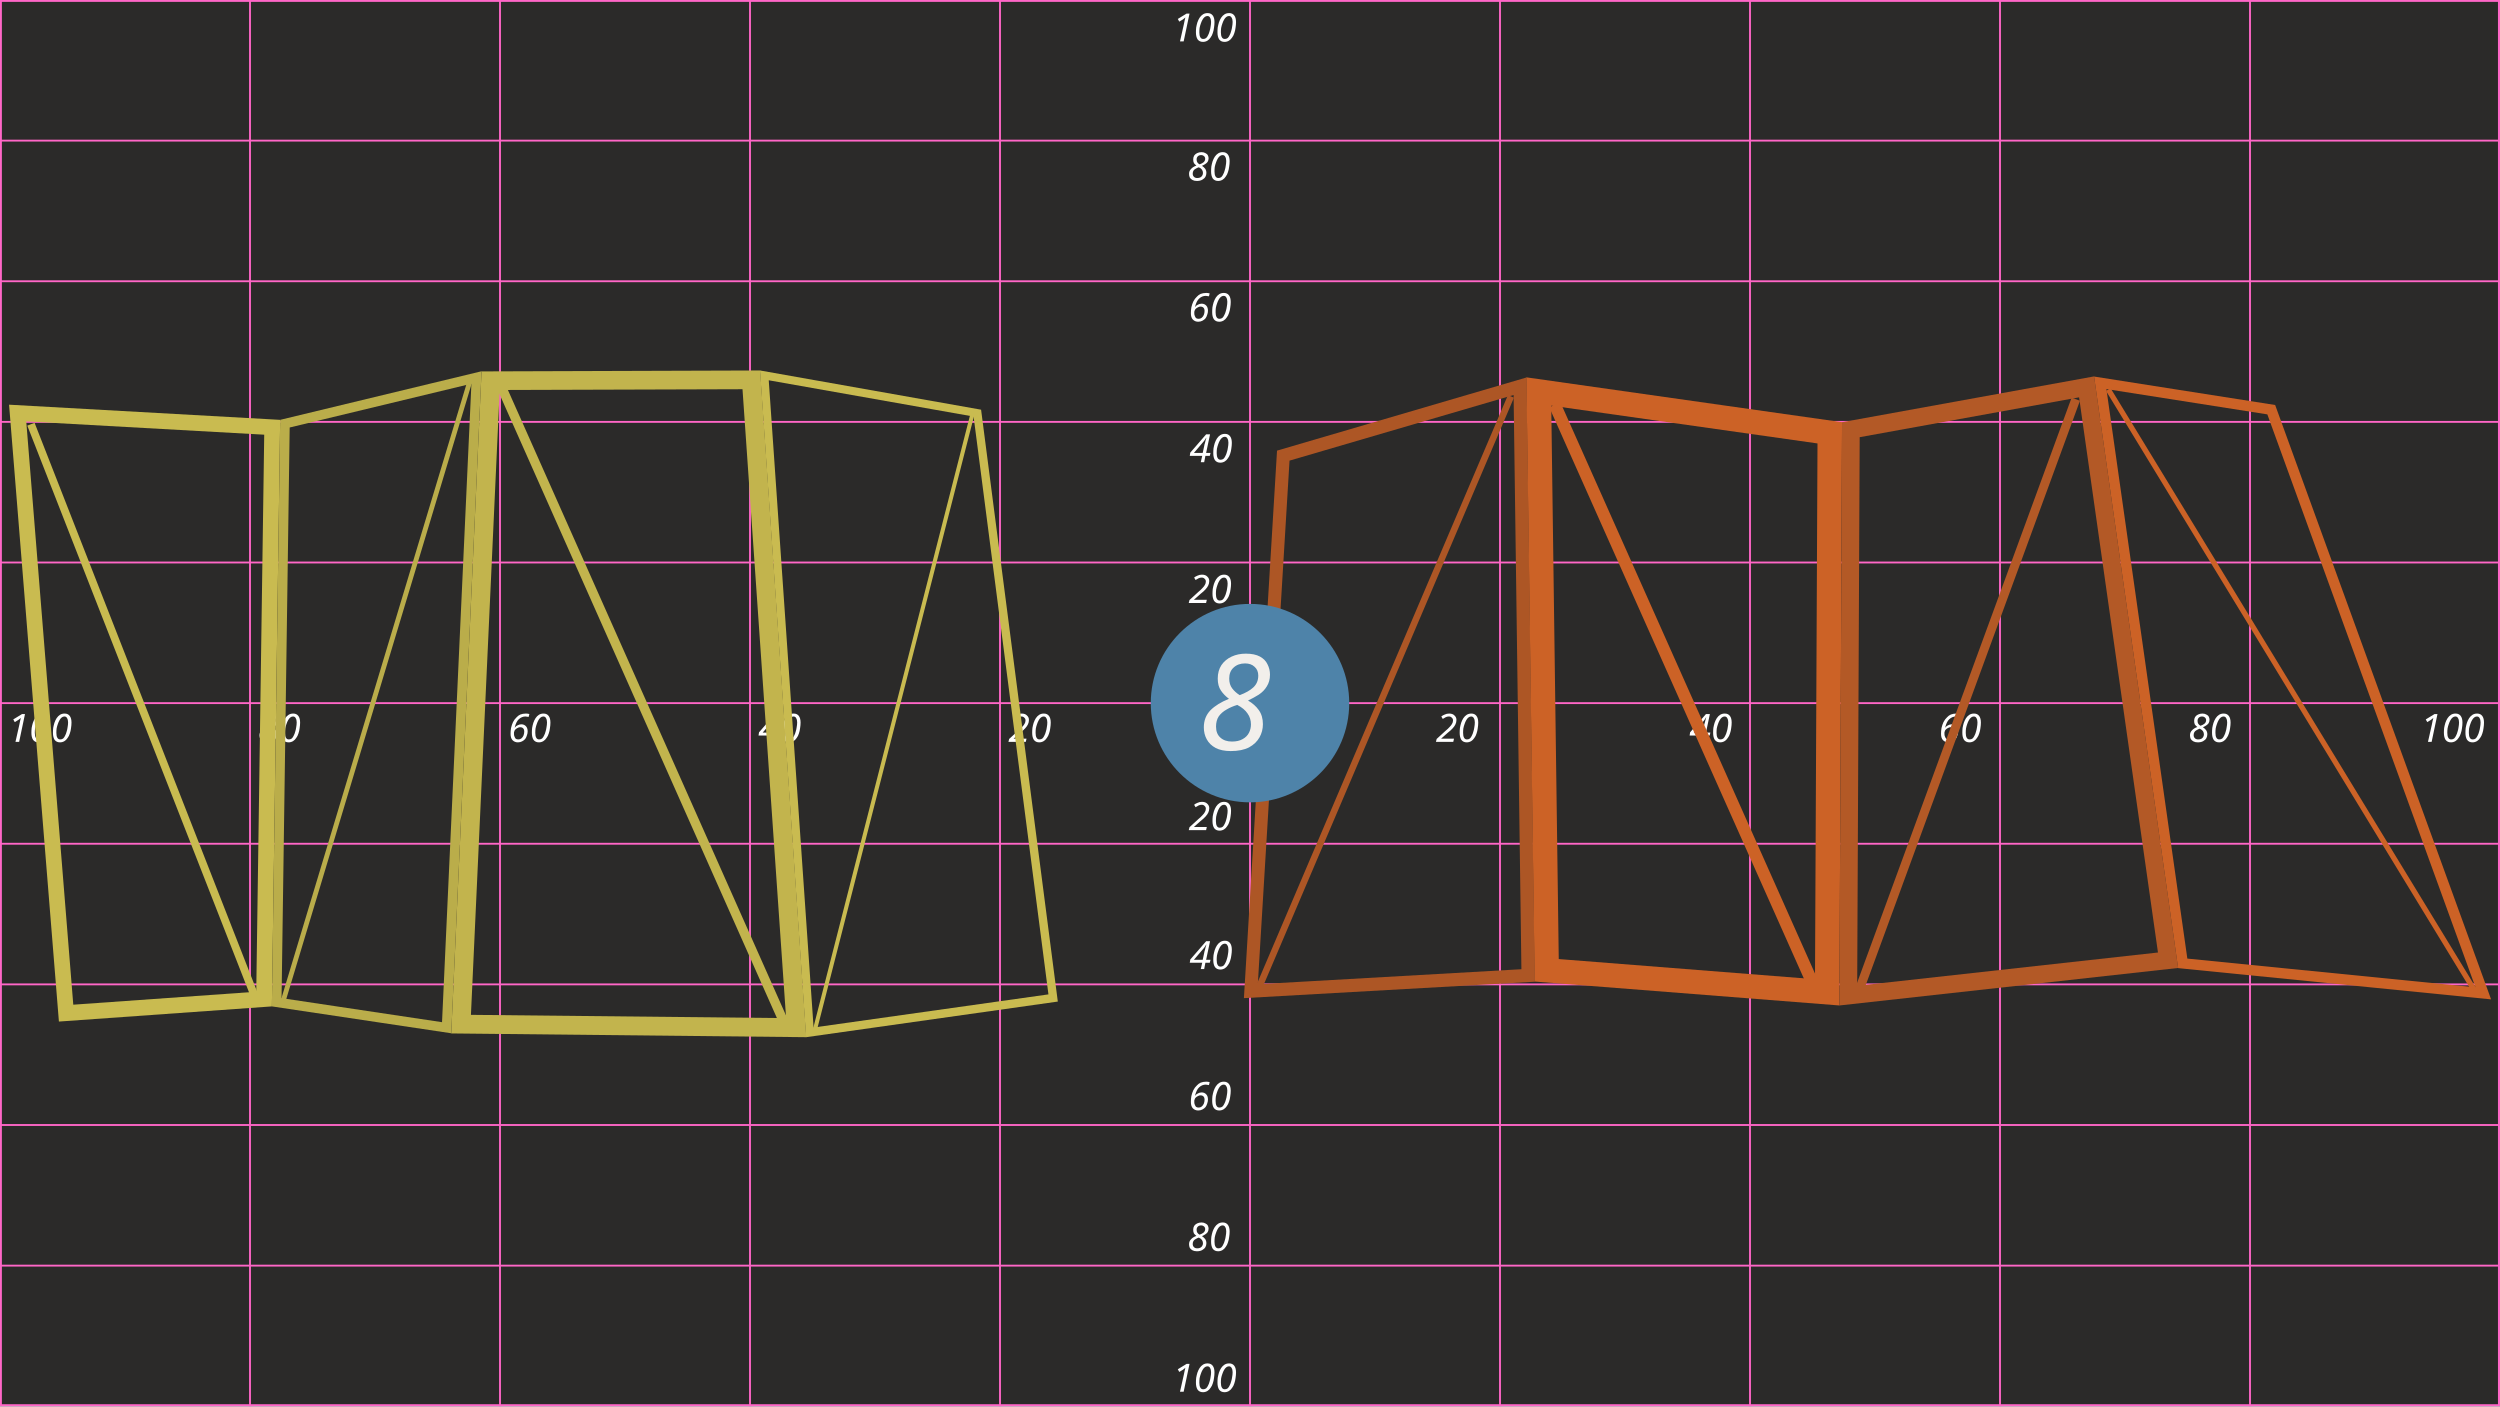
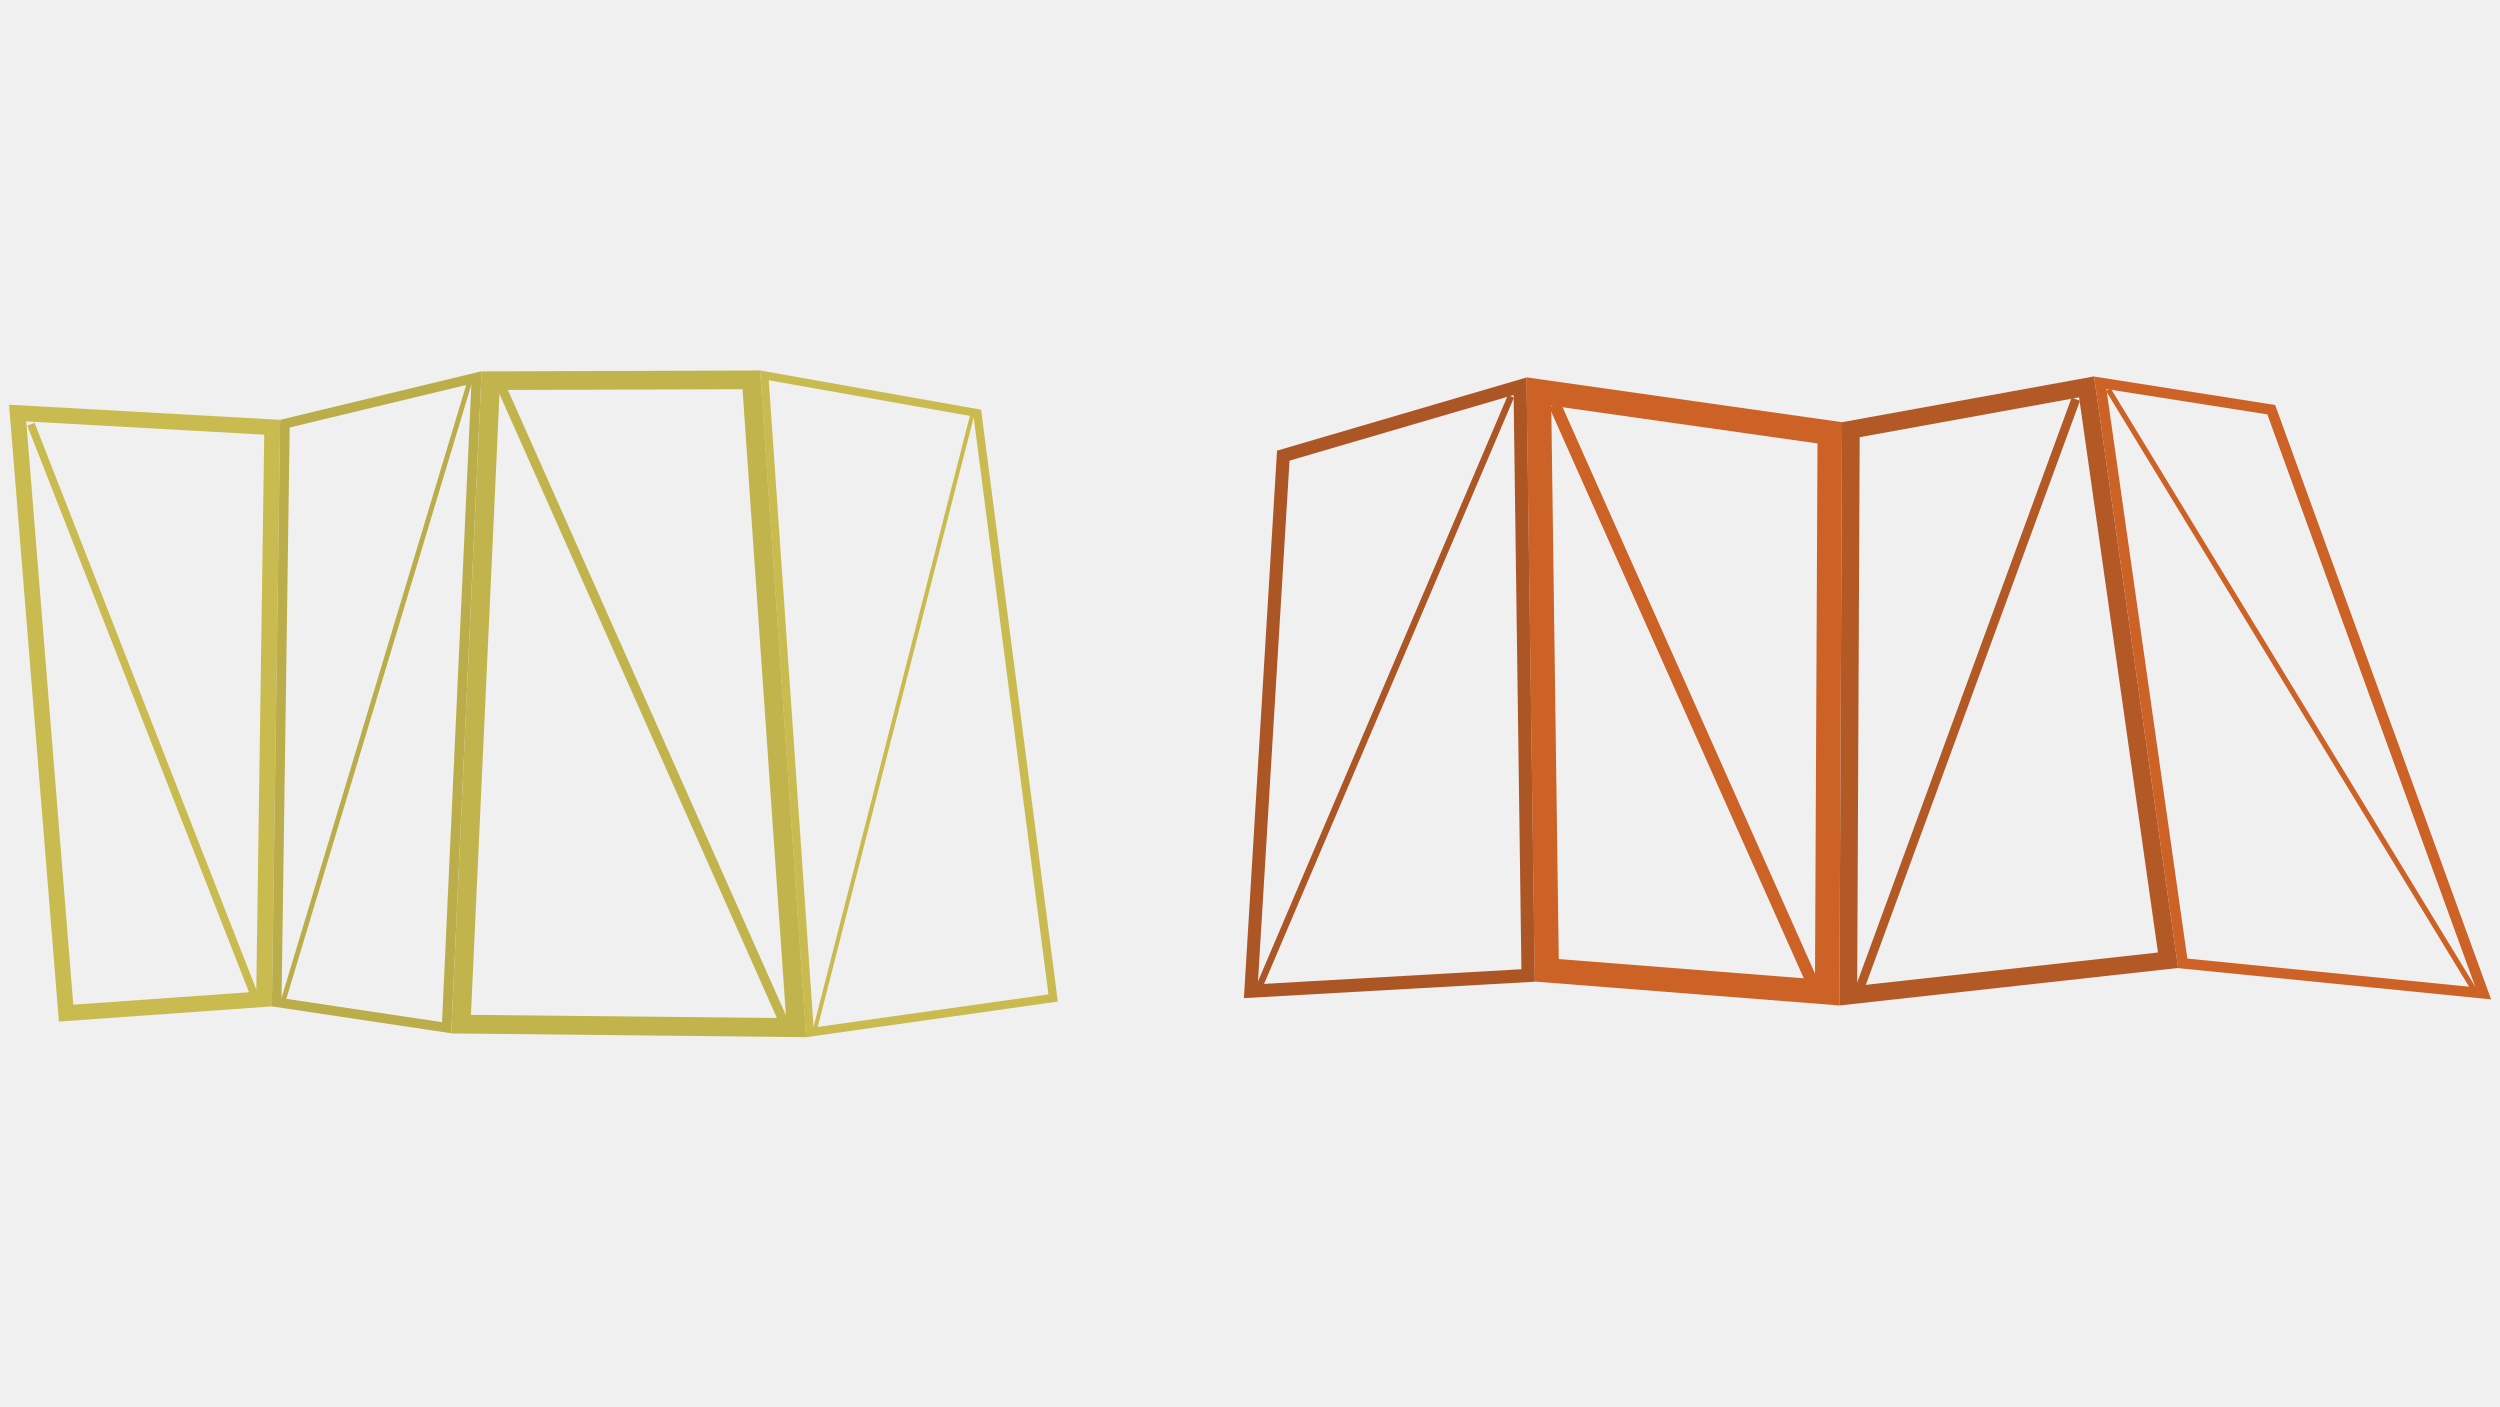
- <svg xmlns="http://www.w3.org/2000/svg" xmlns:xlink="http://www.w3.org/1999/xlink" id="uuid-babbf4ee-5f48-4e57-99b6-3380f428daa0" data-name="ABs" width="160" height="90" viewBox="0 0 160 90">
+ <svg xmlns="http://www.w3.org/2000/svg" xmlns:xlink="http://www.w3.org/1999/xlink" id="uuid-a436f150-1c26-4d88-9823-25a9c61d91a5" data-name="ABs" width="160" height="90" viewBox="0 0 160 90">
  <defs>
    <style>
-       .uuid-d7d80bcd-e46d-40f2-9dd5-0e6fa8d40704 {
-         fill: #232323;
-       }
- 
-       .uuid-d59e610a-f017-4120-bcf9-73b300e940f2 {
+       .uuid-e4aa948c-bdd3-43f0-b0a6-cdc8274d99ab {
        stroke: #c2b44d;
        stroke-width: .6px;
      }

-       .uuid-d59e610a-f017-4120-bcf9-73b300e940f2, .uuid-9e91acbf-280c-4f54-ac49-c460c2ee3198, .uuid-67704a4b-fb51-4635-9157-3ceb6274ba20, .uuid-93ce931c-9f66-4184-b84c-64c13e21465e, .uuid-83eec49a-9053-4281-9689-9662c0cd2fd3, .uuid-c627a5a0-e66e-4b8b-ac9e-6abac9527556, .uuid-d1130936-c1c0-47c3-a1d6-e0b4cf349107, .uuid-45d64a46-f202-4cf7-997b-e5c55ecdbff9, .uuid-a009ce4b-7475-4d49-9e6a-f53df87f33cb {
+       .uuid-e4aa948c-bdd3-43f0-b0a6-cdc8274d99ab, .uuid-bccc6497-5c9e-4493-a6c6-c7e78a73c6f5, .uuid-d02f26f2-8a29-4556-bc91-1d608facc8e4, .uuid-60e3791b-4a5e-4190-814f-c6d9f8313930, .uuid-60a7ddc4-fbb6-4961-8b01-98bc1474e352, .uuid-6dd1ac64-1389-4f95-bde6-42692ff4ff93, .uuid-0d86b9e3-8eba-4f67-bd23-ecef899362c0, .uuid-46511976-1b29-49cd-91e8-5789d2c4f084 {
        fill: none;
      }

-       .uuid-9e91acbf-280c-4f54-ac49-c460c2ee3198 {
+       .uuid-bccc6497-5c9e-4493-a6c6-c7e78a73c6f5 {
        stroke-width: .78px;
      }

-       .uuid-9e91acbf-280c-4f54-ac49-c460c2ee3198, .uuid-67704a4b-fb51-4635-9157-3ceb6274ba20 {
+       .uuid-bccc6497-5c9e-4493-a6c6-c7e78a73c6f5, .uuid-d02f26f2-8a29-4556-bc91-1d608facc8e4 {
        stroke: #cc6226;
      }

-       .uuid-67704a4b-fb51-4635-9157-3ceb6274ba20 {
+       .uuid-d02f26f2-8a29-4556-bc91-1d608facc8e4 {
        stroke-width: .34px;
      }

-       .uuid-1a6699a9-8aa1-45e5-ad0d-e38877cb2591 {
-         fill: #4e83a9;
-       }
- 
-       .uuid-93ce931c-9f66-4184-b84c-64c13e21465e {
+       .uuid-60e3791b-4a5e-4190-814f-c6d9f8313930 {
        stroke: #b35926;
        stroke-width: .57px;
      }

-       .uuid-c7fca8e7-5545-45f2-a52a-7b8bebaaa892 {
+       .uuid-99fe2066-2090-4de6-9886-2bd5a04aef0a {
        fill: #c2b44d;
      }

-       .uuid-1caa9b27-ed1a-4b34-bfba-87d6de4e446d {
+       .uuid-3144510f-5ce2-467f-896d-575981c954eb {
        fill: #baad4a;
      }

-       .uuid-d9193e6d-187a-439c-8bd0-44a095ac53a1 {
+       .uuid-2f677e59-986d-47b6-9bf3-09b8d6f0f6c5 {
        fill: #ad5625;
      }

-       .uuid-83eec49a-9053-4281-9689-9662c0cd2fd3 {
+       .uuid-60a7ddc4-fbb6-4961-8b01-98bc1474e352 {
        stroke: #ad5625;
        stroke-width: .42px;
      }

-       .uuid-fc48fee2-c156-4edf-b21a-9808d77e4a3b {
+       .uuid-14d8fdc4-1d5d-4f31-87d9-29d4c0224517 {
        fill: #b35926;
      }

-       .uuid-c627a5a0-e66e-4b8b-ac9e-6abac9527556 {
+       .uuid-6dd1ac64-1389-4f95-bde6-42692ff4ff93 {
        stroke-width: .26px;
      }

-       .uuid-c627a5a0-e66e-4b8b-ac9e-6abac9527556, .uuid-d1130936-c1c0-47c3-a1d6-e0b4cf349107 {
+       .uuid-6dd1ac64-1389-4f95-bde6-42692ff4ff93, .uuid-0d86b9e3-8eba-4f67-bd23-ecef899362c0 {
        stroke: #c9bb50;
      }

-       .uuid-d1130936-c1c0-47c3-a1d6-e0b4cf349107 {
+       .uuid-0d86b9e3-8eba-4f67-bd23-ecef899362c0 {
        stroke-width: .5px;
      }

-       .uuid-2e2fd0b1-05e2-4ff1-bca7-f1e468539dca {
+       .uuid-10e421f9-4353-4ebe-a178-887f4b094e7e {
        fill: #cc6226;
      }

-       .uuid-45d64a46-f202-4cf7-997b-e5c55ecdbff9 {
+       .uuid-46511976-1b29-49cd-91e8-5789d2c4f084 {
        stroke: #baad4a;
        stroke-width: .31px;
      }

-       .uuid-a009ce4b-7475-4d49-9e6a-f53df87f33cb {
-         stroke: #ff66c7;
-         stroke-width: .12px;
-       }
- 
-       .uuid-ee8d4ae5-1591-4935-a81a-f182dac84d64 {
-         fill: #ff66c7;
-       }
- 
-       .uuid-dadd5338-68ce-4dde-a714-d579fe564275 {
-         fill: #6e695a;
-         opacity: .1;
-       }
- 
-       .uuid-14583802-9605-498e-b5cb-ab1dc549e913 {
-         fill: #f2efeb;
-         font-size: 8.5px;
-       }
- 
-       .uuid-14583802-9605-498e-b5cb-ab1dc549e913, .uuid-f88de7d3-3d9a-4fbe-b614-740e16d779a4 {
-         font-family: Exo-Italic, Exo;
-         font-style: italic;
-       }
- 
-       .uuid-f88de7d3-3d9a-4fbe-b614-740e16d779a4 {
-         fill: #fff;
-         font-size: 2.5px;
-       }
- 
-       .uuid-f60d0a33-5cbd-466a-9077-983d32d25085 {
+       .uuid-3c889ace-2cb9-4762-abcb-751d58062561 {
        fill: #c9bb50;
      }
    </style>
-     <symbol id="uuid-75cfcecb-4bb0-4a71-9288-c7d6796d790e" data-name="Bounding Box" viewBox="0 0 161.31 94.16">
-       <g>
-         <g id="uuid-6e356e1a-9693-44c8-9ef7-9e2b5a6eafe8" data-name="BG">
-           <rect class="uuid-d7d80bcd-e46d-40f2-9dd5-0e6fa8d40704" x="1.31" width="160" height="90" />
-           <rect class="uuid-dadd5338-68ce-4dde-a714-d579fe564275" x="1.31" width="160" height="90" />
-         </g>
-         <g id="uuid-1ce560aa-261f-49bd-a565-c79dacf5f948" data-name="Grid Lines">
-           <g>
-             <path class="uuid-ee8d4ae5-1591-4935-a81a-f182dac84d64" d="M161.18.12v89.75H1.43V.12h159.75M161.31,0H1.31v90h160V0h0Z" />
-             <line class="uuid-a009ce4b-7475-4d49-9e6a-f53df87f33cb" x1="1.31" y1="81" x2="161.31" y2="81" />
-             <line class="uuid-a009ce4b-7475-4d49-9e6a-f53df87f33cb" x1="1.31" y1="72" x2="161.31" y2="72" />
-             <line class="uuid-a009ce4b-7475-4d49-9e6a-f53df87f33cb" x1="1.31" y1="63" x2="161.31" y2="63" />
-             <line class="uuid-a009ce4b-7475-4d49-9e6a-f53df87f33cb" x1="1.31" y1="54" x2="161.31" y2="54" />
-             <line class="uuid-a009ce4b-7475-4d49-9e6a-f53df87f33cb" x1="1.31" y1="45" x2="161.31" y2="45" />
-             <line class="uuid-a009ce4b-7475-4d49-9e6a-f53df87f33cb" x1="1.31" y1="36" x2="161.31" y2="36" />
-             <line class="uuid-a009ce4b-7475-4d49-9e6a-f53df87f33cb" x1="1.31" y1="27" x2="161.31" y2="27" />
-             <line class="uuid-a009ce4b-7475-4d49-9e6a-f53df87f33cb" x1="1.31" y1="18" x2="161.31" y2="18" />
-             <line class="uuid-a009ce4b-7475-4d49-9e6a-f53df87f33cb" x1="1.31" y1="9" x2="161.31" y2="9" />
-             <line class="uuid-a009ce4b-7475-4d49-9e6a-f53df87f33cb" x1="145.31" x2="145.31" y2="90" />
-             <line class="uuid-a009ce4b-7475-4d49-9e6a-f53df87f33cb" x1="129.31" x2="129.31" y2="90" />
-             <line class="uuid-a009ce4b-7475-4d49-9e6a-f53df87f33cb" x1="113.31" x2="113.31" y2="90" />
-             <line class="uuid-a009ce4b-7475-4d49-9e6a-f53df87f33cb" x1="97.31" x2="97.31" y2="90" />
-             <line class="uuid-a009ce4b-7475-4d49-9e6a-f53df87f33cb" x1="81.31" x2="81.31" y2="90" />
-             <line class="uuid-a009ce4b-7475-4d49-9e6a-f53df87f33cb" x1="65.31" x2="65.31" y2="90" />
-             <line class="uuid-a009ce4b-7475-4d49-9e6a-f53df87f33cb" x1="49.31" x2="49.31" y2="90" />
-             <line class="uuid-a009ce4b-7475-4d49-9e6a-f53df87f33cb" x1="33.31" x2="33.31" y2="90" />
-             <line class="uuid-a009ce4b-7475-4d49-9e6a-f53df87f33cb" x1="17.31" x2="17.31" y2="90" />
-           </g>
-         </g>
-         <g id="uuid-9ce643a6-ab95-45bf-b434-b4f3f4666a78" data-name="Numbers as %">
-           <text class="uuid-f88de7d3-3d9a-4fbe-b614-740e16d779a4" transform="translate(93.21 47.48)">
-             <tspan x="0" y="0">20</tspan>
-           </text>
-           <text class="uuid-f88de7d3-3d9a-4fbe-b614-740e16d779a4" transform="translate(109.43 47.48)">
-             <tspan x="0" y="0">40</tspan>
-           </text>
-           <text class="uuid-f88de7d3-3d9a-4fbe-b614-740e16d779a4" transform="translate(125.38 47.48)">
-             <tspan x="0" y="0">60</tspan>
-           </text>
-           <text class="uuid-f88de7d3-3d9a-4fbe-b614-740e16d779a4" transform="translate(141.36 47.48)">
-             <tspan x="0" y="0">80</tspan>
-           </text>
-           <text class="uuid-f88de7d3-3d9a-4fbe-b614-740e16d779a4" transform="translate(156.2 47.48)">
-             <tspan x="0" y="0">100</tspan>
-           </text>
-           <text class="uuid-f88de7d3-3d9a-4fbe-b614-740e16d779a4" transform="translate(1.8 47.48)">
-             <tspan x="0" y="0">100</tspan>
-           </text>
-           <text class="uuid-f88de7d3-3d9a-4fbe-b614-740e16d779a4" transform="translate(17.81 47.48)">
-             <tspan x="0" y="0">80</tspan>
-           </text>
-           <text class="uuid-f88de7d3-3d9a-4fbe-b614-740e16d779a4" transform="translate(33.83 47.48)">
-             <tspan x="0" y="0">60</tspan>
-           </text>
-           <text class="uuid-f88de7d3-3d9a-4fbe-b614-740e16d779a4" transform="translate(49.84 47.48)">
-             <tspan x="0" y="0">40</tspan>
-           </text>
-           <text class="uuid-f88de7d3-3d9a-4fbe-b614-740e16d779a4" transform="translate(65.85 47.48)">
-             <tspan x="0" y="0">20</tspan>
-           </text>
-           <text class="uuid-f88de7d3-3d9a-4fbe-b614-740e16d779a4" transform="translate(77.39 38.59)">
-             <tspan x="0" y="0">20</tspan>
-           </text>
-           <text class="uuid-f88de7d3-3d9a-4fbe-b614-740e16d779a4" transform="translate(77.44 29.58)">
-             <tspan x="0" y="0">40</tspan>
-           </text>
-           <text class="uuid-f88de7d3-3d9a-4fbe-b614-740e16d779a4" transform="translate(77.37 20.56)">
-             <tspan x="0" y="0">60</tspan>
-           </text>
-           <text class="uuid-f88de7d3-3d9a-4fbe-b614-740e16d779a4" transform="translate(77.3 11.55)">
-             <tspan x="0" y="0">80</tspan>
-           </text>
-           <text class="uuid-f88de7d3-3d9a-4fbe-b614-740e16d779a4" transform="translate(76.33 2.65)">
-             <tspan x="0" y="0">100</tspan>
-           </text>
-           <text class="uuid-f88de7d3-3d9a-4fbe-b614-740e16d779a4" transform="translate(76.33 89.07)">
-             <tspan x="0" y="0">100</tspan>
-           </text>
-           <text class="uuid-f88de7d3-3d9a-4fbe-b614-740e16d779a4" transform="translate(77.3 80.05)">
-             <tspan x="0" y="0">80</tspan>
-           </text>
-           <text class="uuid-f88de7d3-3d9a-4fbe-b614-740e16d779a4" transform="translate(77.37 71.04)">
-             <tspan x="0" y="0">60</tspan>
-           </text>
-           <text class="uuid-f88de7d3-3d9a-4fbe-b614-740e16d779a4" transform="translate(77.44 62.02)">
-             <tspan x="0" y="0">40</tspan>
-           </text>
-           <text class="uuid-f88de7d3-3d9a-4fbe-b614-740e16d779a4" transform="translate(77.39 53.13)">
-             <tspan x="0" y="0">20</tspan>
-           </text>
-         </g>
-       </g>
-     </symbol>
+     <symbol id="uuid-9ff33519-f347-4dd1-b085-a24d5554eb40" data-name="Bounding Box" viewBox="0 0 161.31 94.16" />
  </defs>
-   <g id="uuid-1ee94adc-033b-4491-8a4b-3c0615665eaa" data-name="AB08">
-     <use width="161.31" height="94.16" transform="translate(-1.31)" xlink:href="#uuid-75cfcecb-4bb0-4a71-9288-c7d6796d790e" />
+   <g id="uuid-6e26aca0-6b41-44df-8f54-ea182e519812" data-name="AB08">
+     <use width="161.31" height="94.16" transform="translate(-1.31)" xlink:href="#uuid-9ff33519-f347-4dd1-b085-a24d5554eb40" />
    <g>
-       <line class="uuid-d1130936-c1c0-47c3-a1d6-e0b4cf349107" x1="1.98" y1="27.15" x2="16.3" y2="63.75" />
-       <line class="uuid-d59e610a-f017-4120-bcf9-73b300e940f2" x1="32.05" y1="24.67" x2="50.2" y2="65.49" />
-       <line class="uuid-c627a5a0-e66e-4b8b-ac9e-6abac9527556" x1="62.27" y1="26.37" x2="52.13" y2="66" />
-       <line class="uuid-45d64a46-f202-4cf7-997b-e5c55ecdbff9" x1="30.05" y1="24.47" x2="18.08" y2="64.2" />
-       <line class="uuid-67704a4b-fb51-4635-9157-3ceb6274ba20" x1="158.38" y1="63.41" x2="134.93" y2="24.93" />
-       <line class="uuid-9e91acbf-280c-4f54-ac49-c460c2ee3198" x1="116.1" y1="63.13" x2="99.51" y2="25.91" />
-       <line class="uuid-83eec49a-9053-4281-9689-9662c0cd2fd3" x1="80.56" y1="63.23" x2="96.7" y2="25.37" />
-       <line class="uuid-93ce931c-9f66-4184-b84c-64c13e21465e" x1="119.04" y1="63.22" x2="132.85" y2="25.55" />
-       <path class="uuid-f60d0a33-5cbd-466a-9077-983d32d25085" d="M1.68,26.97l15.23.85-.51,35.65-11.71.83L1.68,26.97M.58,25.9l3.19,39.48,13.63-.97.53-37.54-17.35-.97h0Z" />
-       <path class="uuid-1caa9b27-ed1a-4b34-bfba-87d6de4e446d" d="M30.17,24.56l-1.88,40.86-10.27-1.54.52-36.52,11.62-2.8M30.82,23.76l-12.89,3.11-.53,37.54,11.48,1.72,1.94-42.37h0Z" />
-       <path class="uuid-c7fca8e7-5545-45f2-a52a-7b8bebaaa892" d="M47.52,24.91l2.79,40.25-20.17-.21,1.84-39.99,15.55-.05M48.64,23.71l-17.82.06-1.94,42.37,22.72.24-2.95-42.67h0Z" />
-       <path class="uuid-f60d0a33-5cbd-466a-9077-983d32d25085" d="M49.21,24.34l13.1,2.32,4.79,36.98-15.03,2.12-2.87-41.42M48.64,23.71l2.95,42.67,16.11-2.28-4.91-37.88-14.15-2.51h0Z" />
-       <path class="uuid-d9193e6d-187a-439c-8bd0-44a095ac53a1" d="M96.87,25.27l.5,36.76-16.87.96,2.03-33.51,14.34-4.2M97.69,24.16l-15.96,4.68-2.12,35.04,18.62-1.05-.53-38.66h0Z" />
-       <path class="uuid-2e2fd0b1-05e2-4ff1-bca7-f1e468539dca" d="M99.27,25.96l17.05,2.42-.16,34.29-16.4-1.29-.48-35.42M97.69,24.16l.53,38.66,19.5,1.53.17-37.33-20.2-2.87h0Z" />
-       <path class="uuid-fc48fee2-c156-4edf-b21a-9808d77e4a3b" d="M133.06,25.42l5.05,35.54-19.25,2.13.16-35.11,14.04-2.55M134.02,24.09l-16.13,2.93-.17,37.33,21.68-2.4-5.38-37.87h0Z" />
-       <path class="uuid-2e2fd0b1-05e2-4ff1-bca7-f1e468539dca" d="M134.81,24.9l10.3,1.62,13.32,36.67-18.44-1.84-5.18-36.45M134.02,24.09l5.38,37.87,20.03,2-13.82-38.04-11.58-1.82h0Z" />
-     </g>
-     <g id="uuid-a5790ebf-72c9-4abd-abc6-4022d8e99326" data-name="Single AB Number copy 6">
-       <g>
-         <circle class="uuid-1a6699a9-8aa1-45e5-ad0d-e38877cb2591" cx="80" cy="45" r="6.35" />
-         <text class="uuid-14583802-9605-498e-b5cb-ab1dc549e913" transform="translate(76.67 47.99)">
-           <tspan x="0" y="0">8</tspan>
-         </text>
-       </g>
+       <line class="uuid-0d86b9e3-8eba-4f67-bd23-ecef899362c0" x1="1.98" y1="27.15" x2="16.3" y2="63.75" />
+       <line class="uuid-e4aa948c-bdd3-43f0-b0a6-cdc8274d99ab" x1="32.05" y1="24.67" x2="50.2" y2="65.49" />
+       <line class="uuid-6dd1ac64-1389-4f95-bde6-42692ff4ff93" x1="62.27" y1="26.37" x2="52.13" y2="66" />
+       <line class="uuid-46511976-1b29-49cd-91e8-5789d2c4f084" x1="30.05" y1="24.47" x2="18.08" y2="64.2" />
+       <line class="uuid-d02f26f2-8a29-4556-bc91-1d608facc8e4" x1="158.38" y1="63.41" x2="134.93" y2="24.93" />
+       <line class="uuid-bccc6497-5c9e-4493-a6c6-c7e78a73c6f5" x1="116.1" y1="63.13" x2="99.51" y2="25.91" />
+       <line class="uuid-60a7ddc4-fbb6-4961-8b01-98bc1474e352" x1="80.56" y1="63.23" x2="96.7" y2="25.37" />
+       <line class="uuid-60e3791b-4a5e-4190-814f-c6d9f8313930" x1="119.04" y1="63.22" x2="132.85" y2="25.55" />
+       <path class="uuid-3c889ace-2cb9-4762-abcb-751d58062561" d="M1.68,26.97l15.23.85-.51,35.65-11.71.83L1.68,26.97M.58,25.9l3.19,39.48,13.63-.97.53-37.54-17.35-.97h0Z" />
+       <path class="uuid-3144510f-5ce2-467f-896d-575981c954eb" d="M30.17,24.56l-1.88,40.86-10.27-1.54.52-36.52,11.62-2.8M30.82,23.76l-12.89,3.11-.53,37.54,11.48,1.72,1.94-42.37h0Z" />
+       <path class="uuid-99fe2066-2090-4de6-9886-2bd5a04aef0a" d="M47.52,24.91l2.79,40.25-20.17-.21,1.84-39.99,15.55-.05M48.64,23.71l-17.82.06-1.94,42.37,22.72.24-2.95-42.67h0Z" />
+       <path class="uuid-3c889ace-2cb9-4762-abcb-751d58062561" d="M49.21,24.34l13.1,2.32,4.79,36.98-15.03,2.12-2.87-41.42M48.64,23.71l2.95,42.67,16.11-2.28-4.91-37.88-14.15-2.51h0Z" />
+       <path class="uuid-2f677e59-986d-47b6-9bf3-09b8d6f0f6c5" d="M96.87,25.27l.5,36.76-16.87.96,2.03-33.51,14.34-4.2M97.69,24.16l-15.96,4.68-2.12,35.04,18.62-1.05-.53-38.66h0Z" />
+       <path class="uuid-10e421f9-4353-4ebe-a178-887f4b094e7e" d="M99.27,25.96l17.05,2.42-.16,34.29-16.4-1.29-.48-35.42M97.69,24.16l.53,38.66,19.5,1.53.17-37.33-20.2-2.87h0Z" />
+       <path class="uuid-14d8fdc4-1d5d-4f31-87d9-29d4c0224517" d="M133.06,25.42l5.05,35.54-19.25,2.13.16-35.11,14.04-2.55M134.02,24.09l-16.13,2.93-.17,37.33,21.68-2.4-5.38-37.87h0Z" />
+       <path class="uuid-10e421f9-4353-4ebe-a178-887f4b094e7e" d="M134.81,24.9l10.3,1.62,13.32,36.67-18.44-1.84-5.18-36.45M134.02,24.09l5.38,37.87,20.03,2-13.82-38.04-11.58-1.82h0Z" />
    </g>
  </g>
</svg>
